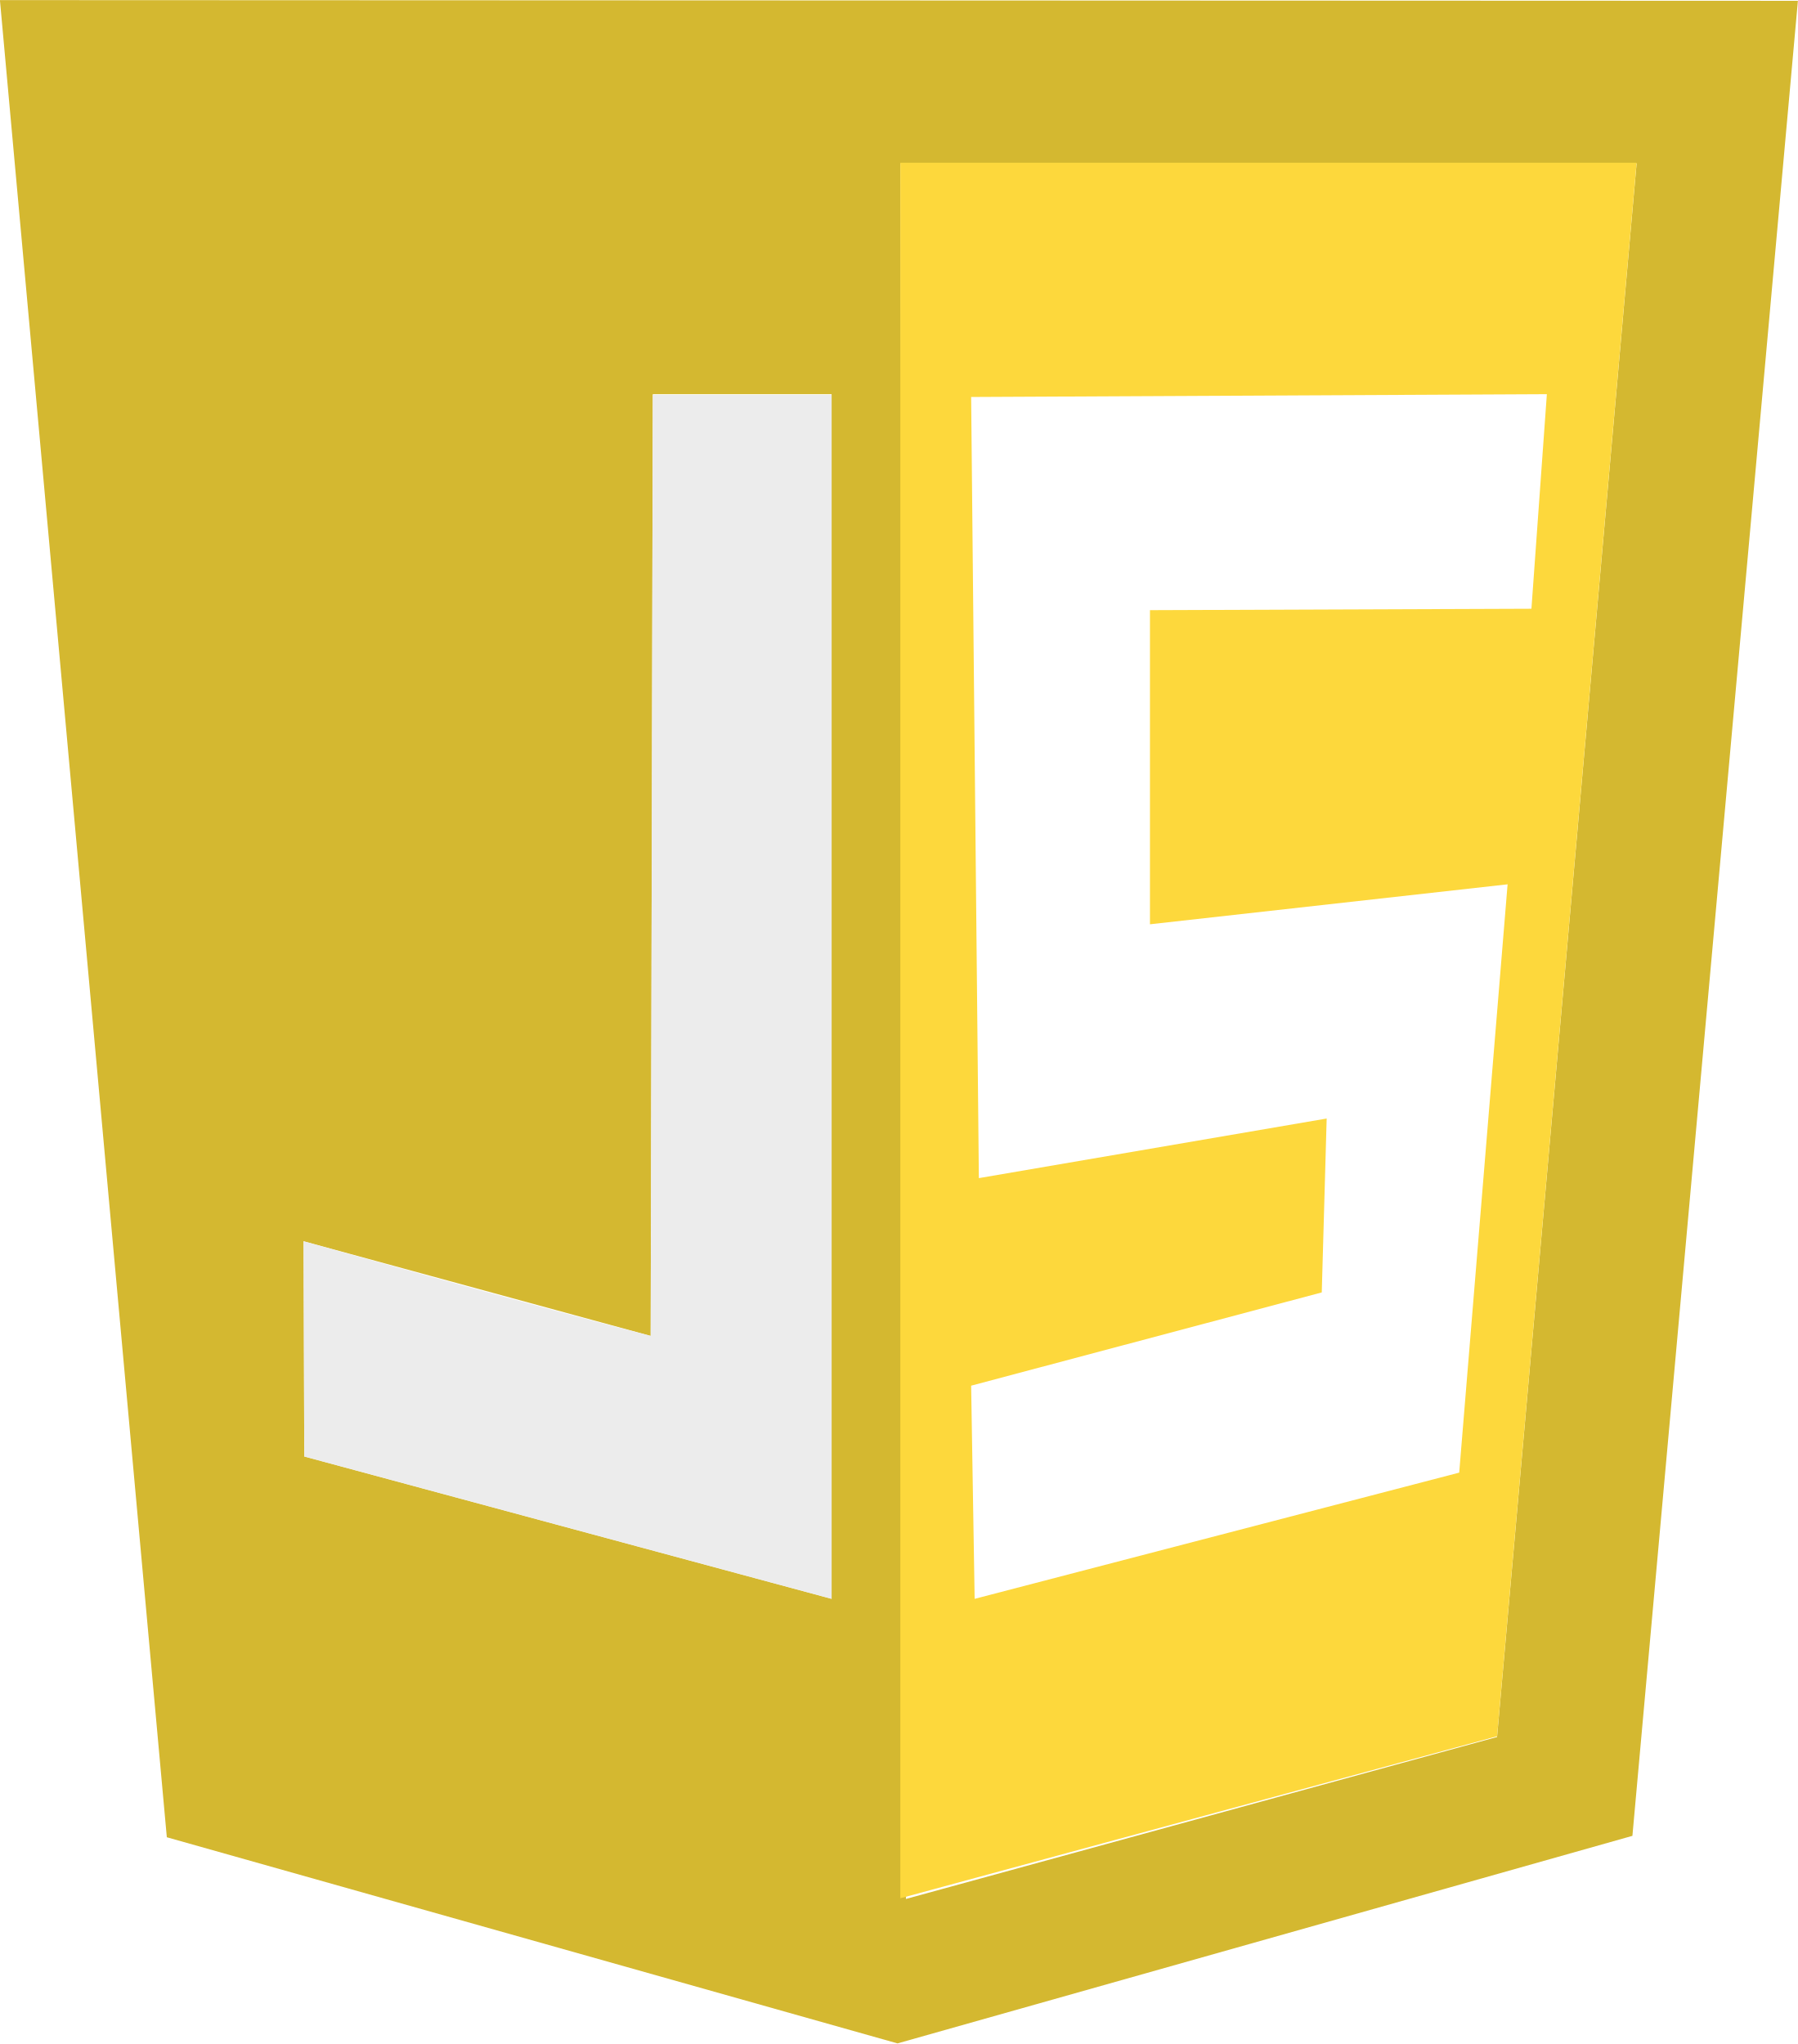
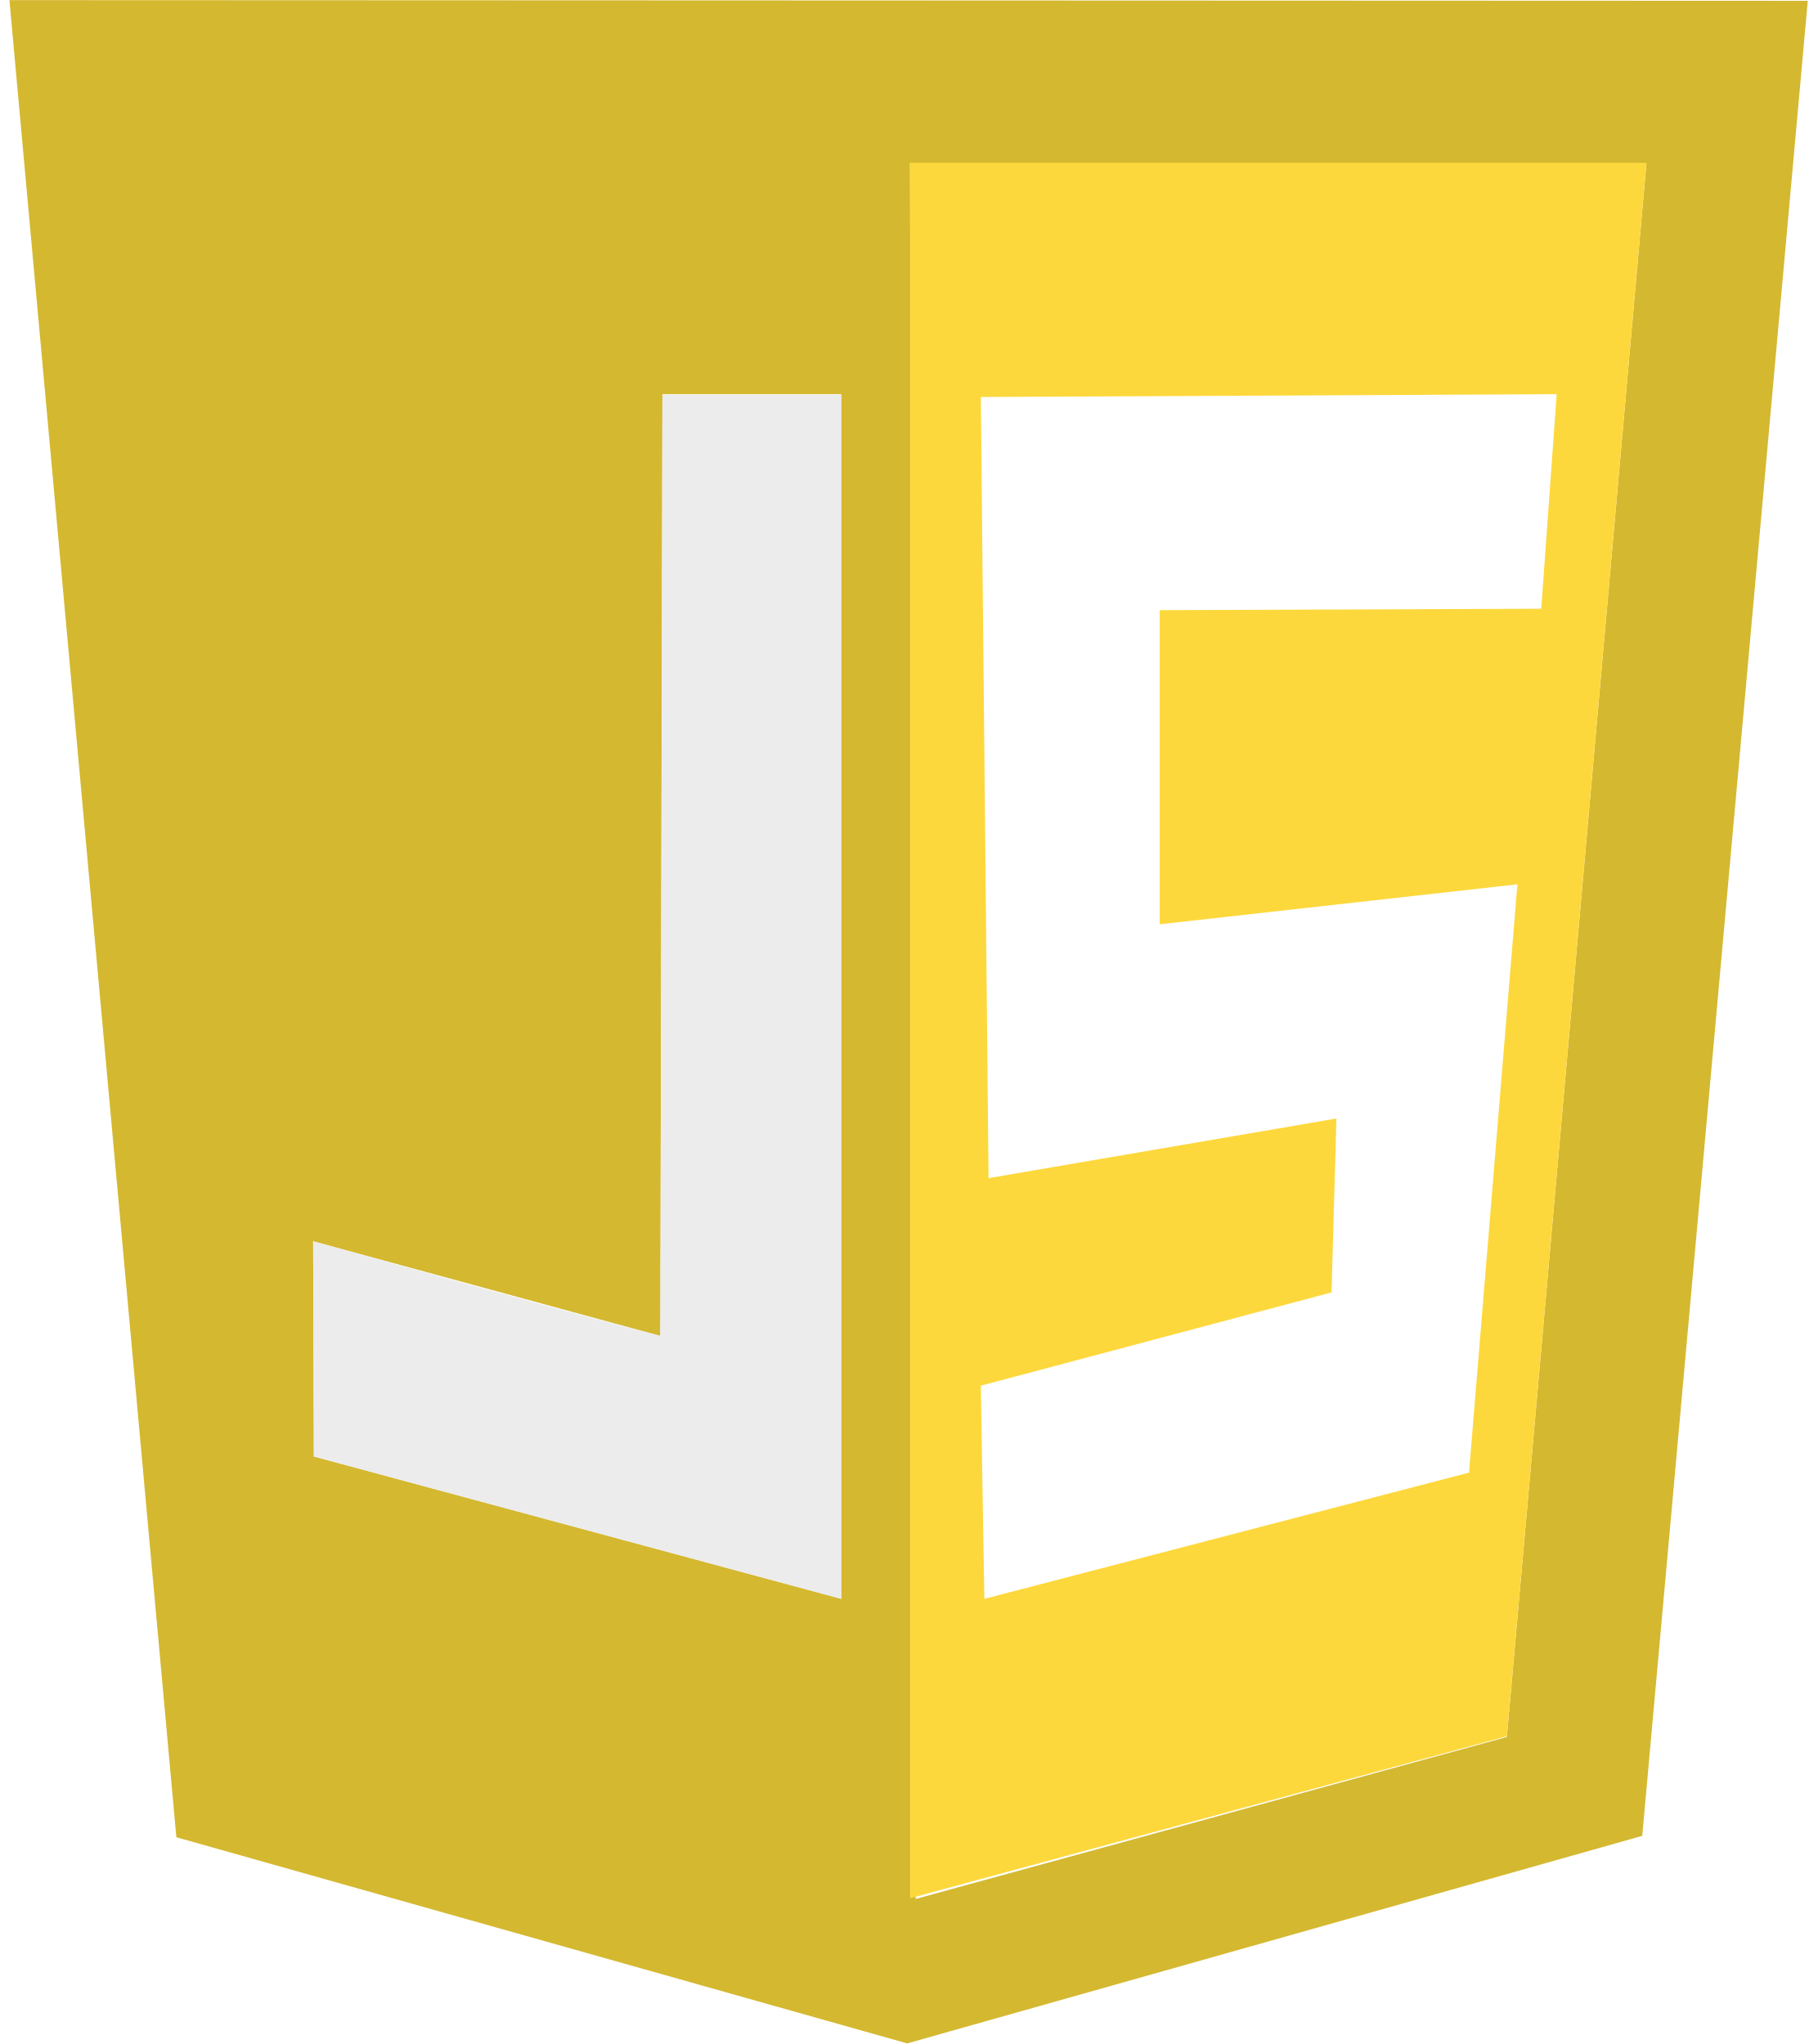
- <svg xmlns="http://www.w3.org/2000/svg" id="svg4525" viewBox="0 0 256.4 291.5" width="2199" height="2500">
+ <svg xmlns="http://www.w3.org/2000/svg" id="svg4525" viewBox="0 0 256.4 291.5" width="32" height="36">
  <style>.st0{fill:#d4b830}.st1,.st2{opacity:.986;fill:#ebebeb;fill-opacity:0;enable-background:new}.st2{fill-opacity:.922}.st3{fill:#fdd83c}</style>
  <g id="g5193" transform="translate(4.988 -113.385)">
    <path id="path5113" class="st0" d="M18.8 375.4L-5 113.4l256.4.1-23.6 261.7L123 404.8 18.8 375.4zm189.7-14.3l19.9-224.4h-105l.8 247.5 84.3-23.1zm-94.9-191.5H88.1l-.3 134.3-49.5-13.5.1 30.7 75.2 20.3V169.6z" />
    <path id="path5159" class="st1" d="M105.2 338.9c-3.3-1-19.6-5.4-36.2-9.9l-30.1-8.1v-15.1c0-14.8 0-15.1 1.5-14.6.8.3 11.8 3.3 24.4 6.8l22.9 6.3.2-67 .2-67h25v85.2c0 67.7-.2 85.2-.9 85.2-.5-.1-3.7-.9-7-1.8z" />
    <path id="path5157" class="st2" d="M38.4 321.1l-.1-30.7s31.6 8.9 49.5 13.5l.3-134.2h25.5v171.7l-75.2-20.3z" />
    <path id="path5117" class="st3" d="M123.4 136.6h105L208.5 361l-85.1 23.1V136.6zm79.7 186.8l6.9-83.9-51 5.7v-44.8l54.4-.2 2.2-30.6-82.1.4 1.1 111.4 49.6-8.5-.7 24.8-50 13.3.5 30.4 69.1-18z" />
  </g>
</svg>
